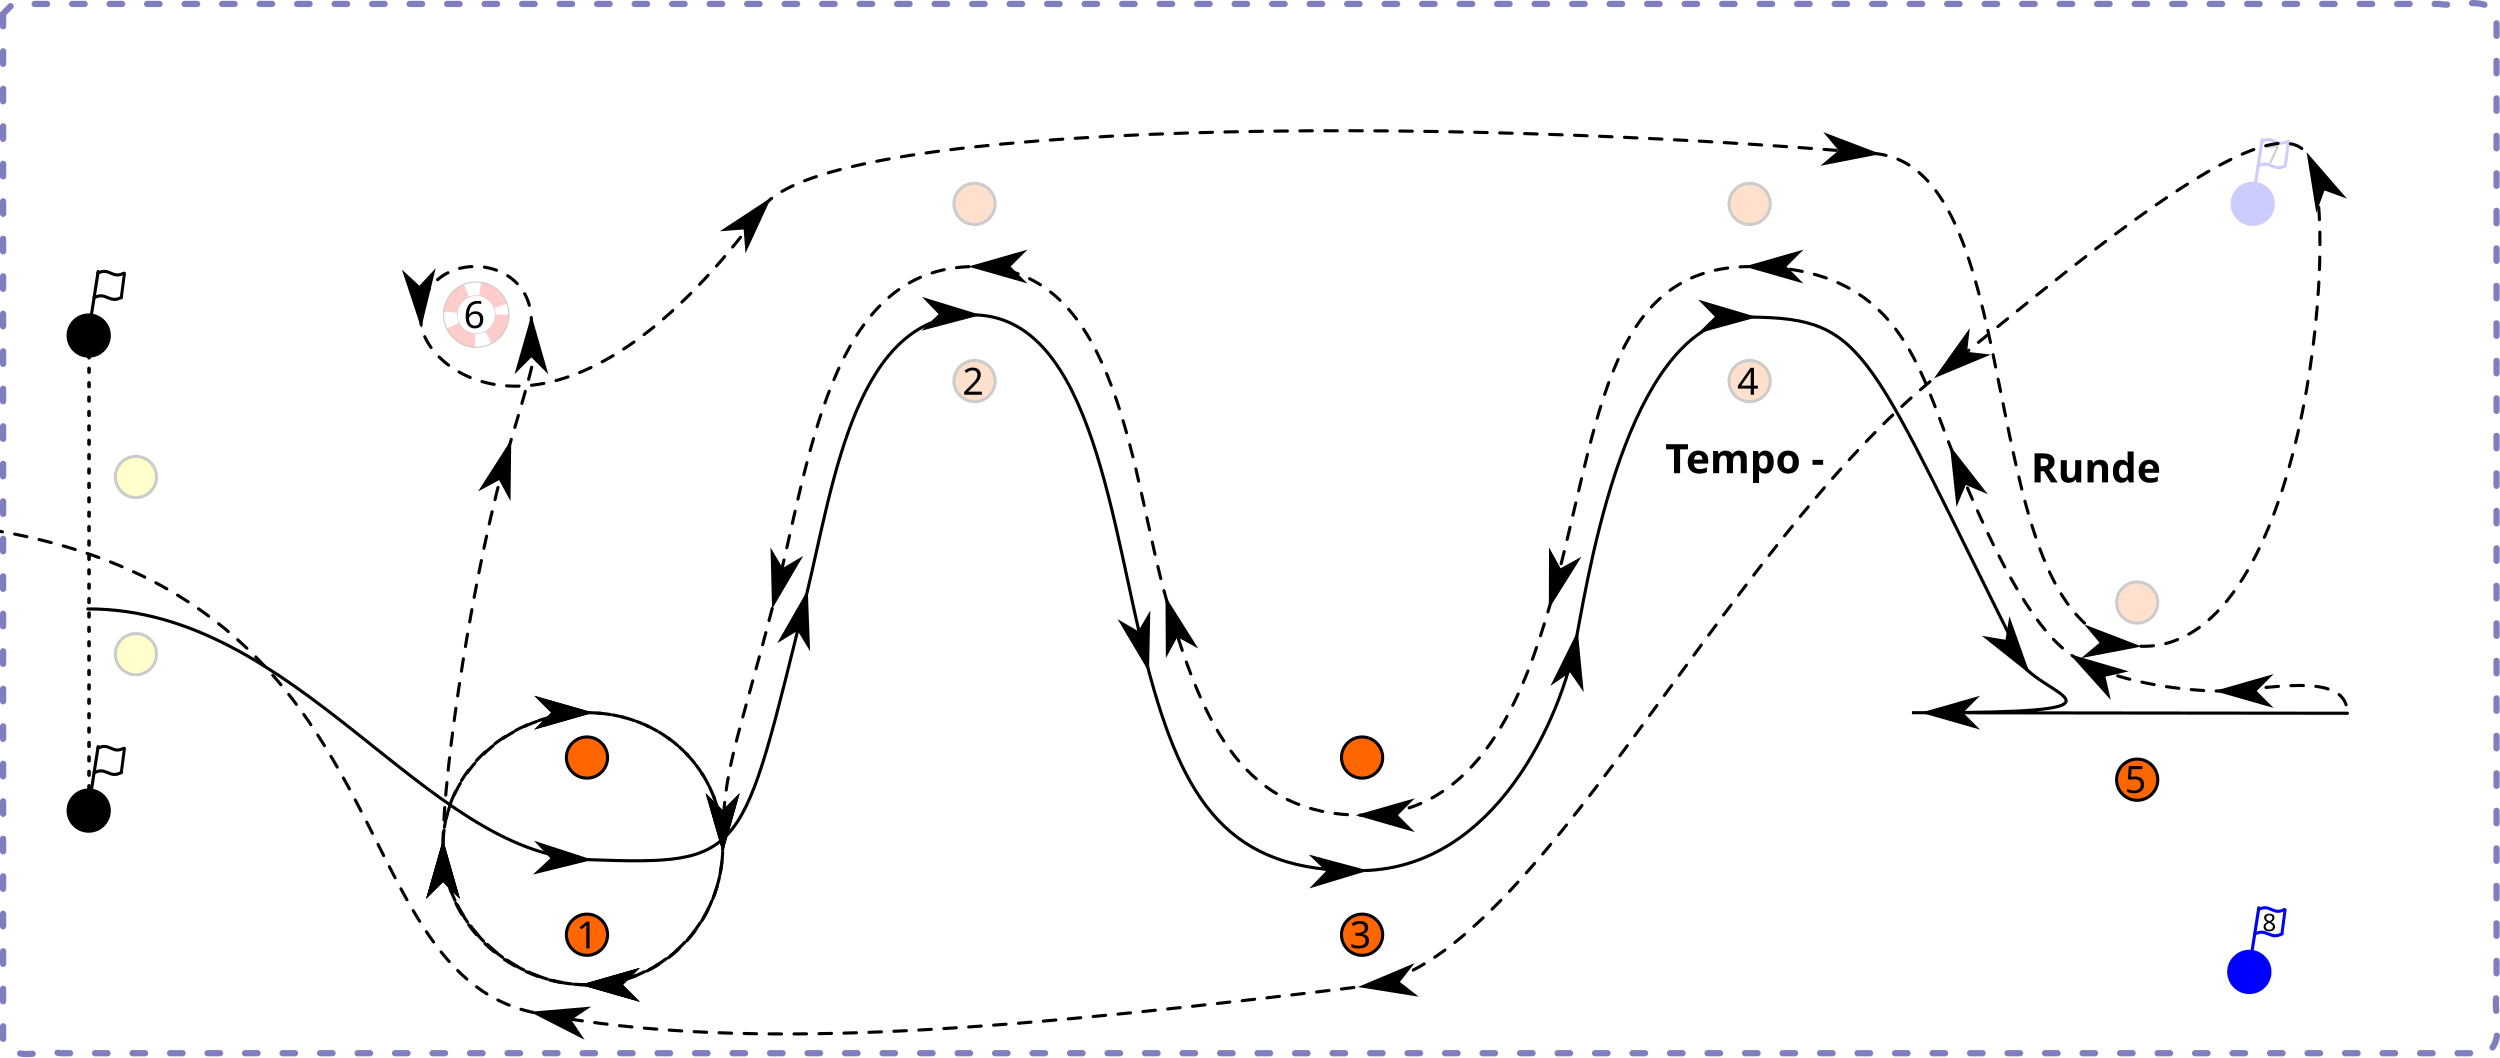
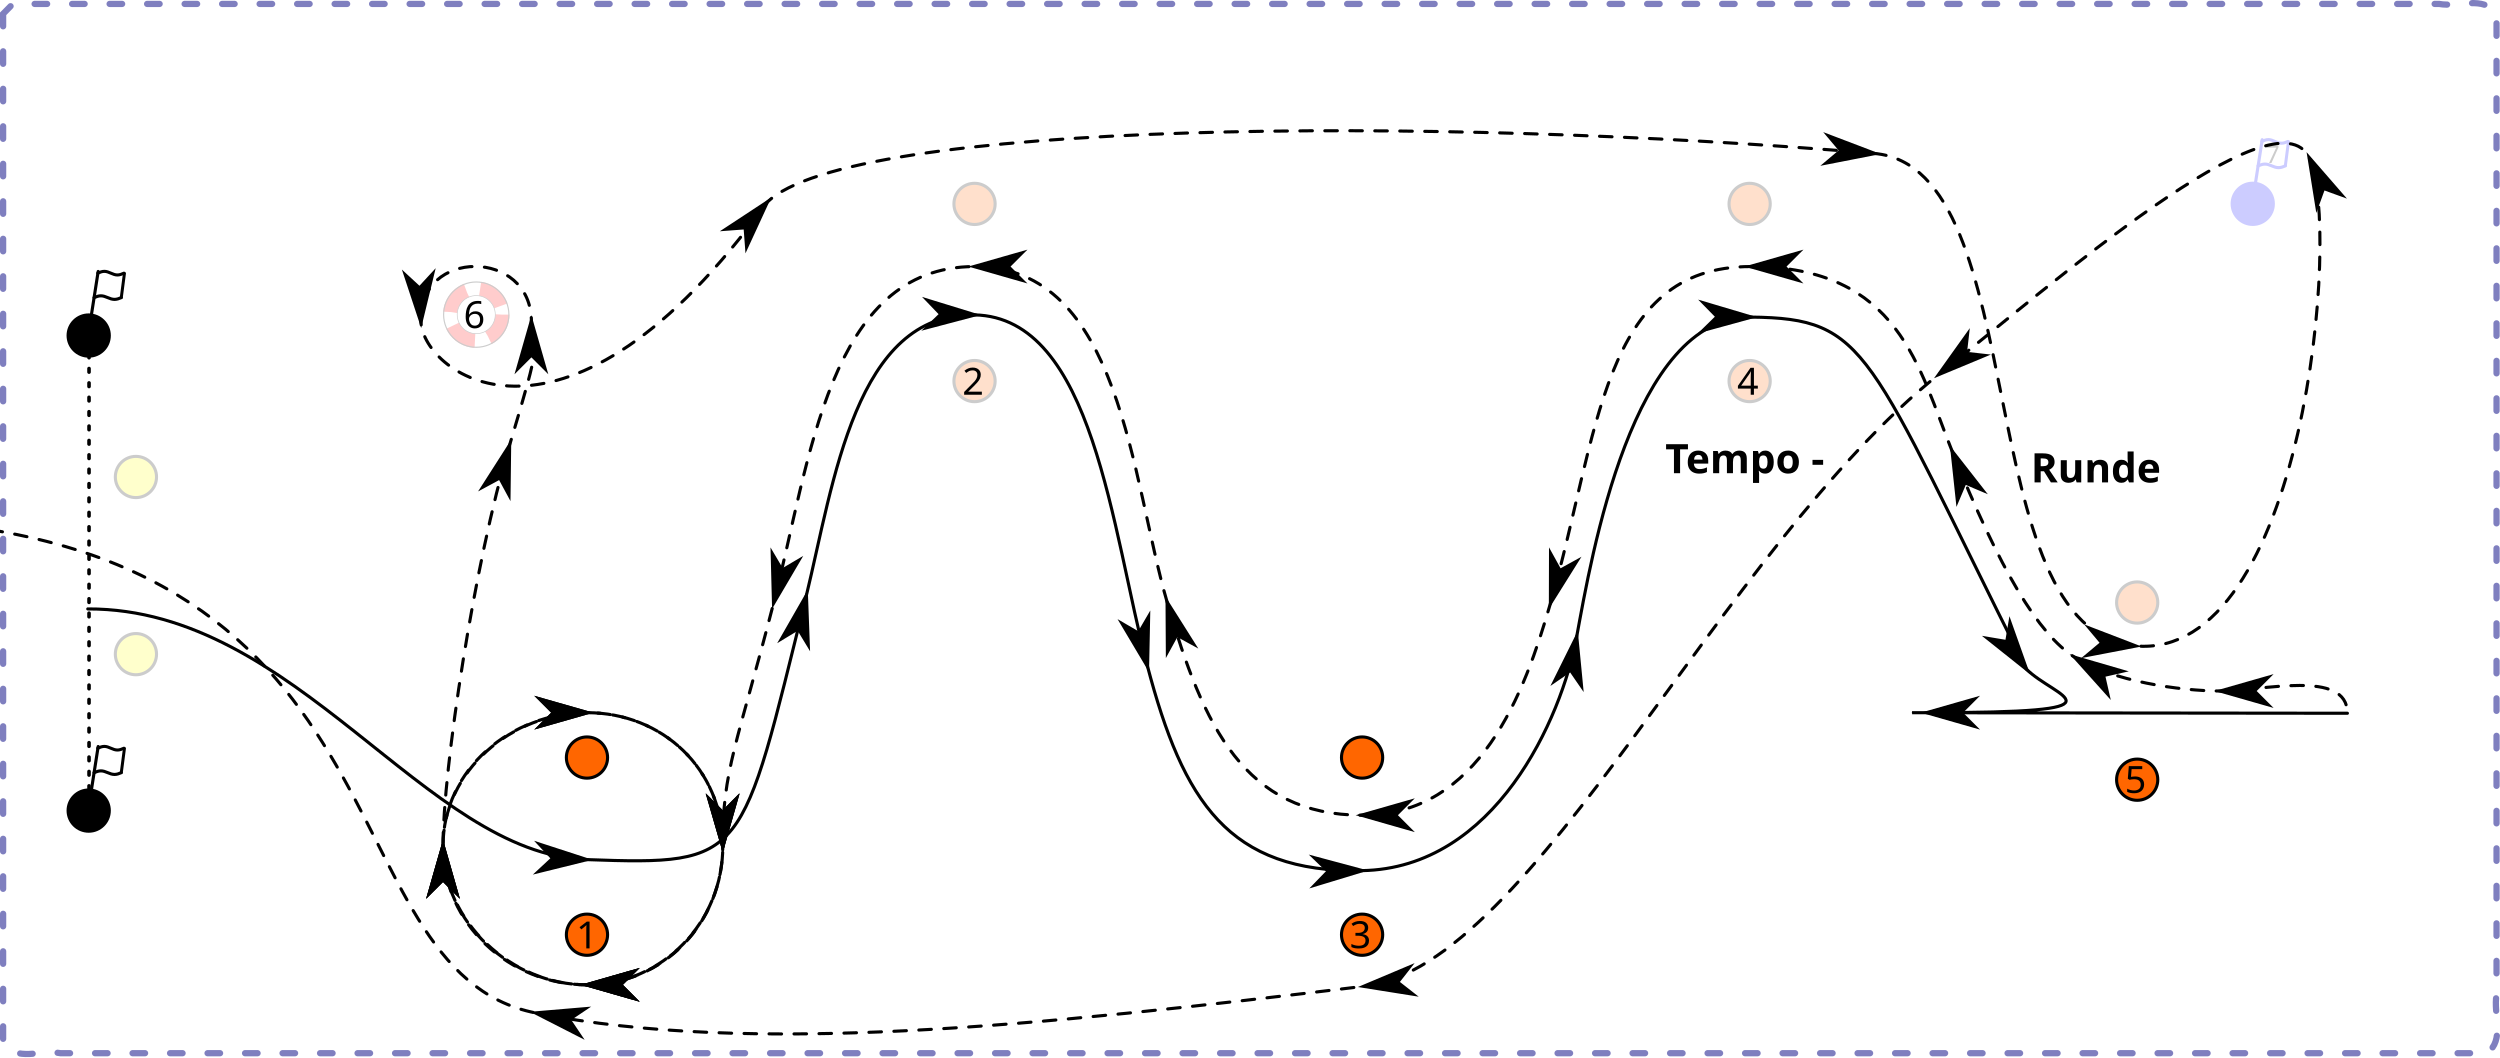
<svg xmlns="http://www.w3.org/2000/svg" version="1.0" id="svg3641" height="360.829" width="853.326" style="enable-background:new" xml:space="preserve">
  <defs id="arrows">
    <marker id="RazorWire" refX="0" refY="0" orient="auto" style="overflow:visible">
      <path id="path5527" style="fill:#34ff00;fill-opacity:1;fill-rule:evenodd;stroke:#34ff00;stroke-width:0.085pt;stroke-opacity:1" d="M 0.019,-0.632 V 0.595 L -6.621,2.568 H 9.113 L 2.979,0.595 V -0.632 L 9.166,-2.472 H -6.594 Z" />
    </marker>
    <marker orient="auto" refY="0" refX="0" id="Scissors" style="overflow:visible">
      <path id="schere" d="M 9.696,-3.847 C 8.661,-5.095 6.794,-5.052 5.4,-4.515 l -8.76,3.283 c -2.548,-1.394 -5.065,-0.995 -5.065,-1.673 0,-0.53 0.487,-0.414 0.414,-1.795 -0.07,-1.326 -1.454,-2.307 -2.763,-2.22 -1.309,-0.008 -2.666,0.995 -2.678,2.379 -0.098,1.393 1.074,2.688 2.461,2.779 1.624,0.242 4.499,-0.742 5.848,1.676 C -6.148,1.766 -7.931,1.771 -9.543,1.679 -10.882,1.602 -12.489,1.985 -13.128,3.301 c -0.617,1.261 -0.012,3.056 1.405,3.442 1.43,0.525 3.393,-0.138 3.733,-1.782 0.262,-1.267 -0.635,-1.862 -0.291,-2.322 0.26,-0.347 1.91,-0.146 4.85,-1.466 L 6.055,4.515 C 7.253,4.85 8.718,4.839 9.78,3.66 L -0.055,-0.057 Z M -9.832,-5.874 c 1.381,0.771 1.268,2.862 -0.167,3.268 -1.298,0.452 -2.956,-0.81 -2.542,-2.216 0.242,-1.154 1.764,-1.579 2.709,-1.052 z m 0.06,8.552 c 1.441,0.532 1.196,2.97 -0.269,3.298 -0.972,0.337 -2.361,-0.148 -2.459,-1.293 -0.189,-1.392 1.446,-2.65 2.728,-2.005 z" style="fill:#34ff00;fill-opacity:1;stroke:#34ff00;stroke-width:1.067;stroke-opacity:1" />
    </marker>
    <marker orient="auto" refY="0" refX="0" id="Legs" style="overflow:visible">
      <g id="g5494" transform="scale(-0.7)" style="fill:#34ff00;fill-opacity:1;stroke:#34ff00;stroke-opacity:1">
        <g id="g5496" transform="matrix(0,-1,-1,0,22.0892,22.73484)" style="fill:#34ff00;fill-opacity:1;stroke:#34ff00;stroke-opacity:1">
          <path id="path5498" d="m 22.636,22.054 c -7.371,5.036 -2.618,7.047 -6.23,14.339" style="fill:#34ff00;fill-opacity:1;fill-rule:evenodd;stroke:#34ff00;stroke-width:1.067pt;stroke-opacity:1" />
          <path id="path5500" d="m 22.825,21.918 c -1.451,8.904 3.772,9.355 4.805,14.747" style="fill:#34ff00;fill-opacity:1;fill-rule:evenodd;stroke:#34ff00;stroke-width:1.067pt;stroke-opacity:1" />
        </g>
        <path id="path5502" d="m -15.029,-7.181 -0.984,4.313 4.227,-1.305 z" style="fill:#34ff00;fill-opacity:1;fill-rule:evenodd;stroke:#34ff00;stroke-width:1.067pt;stroke-opacity:1" />
        <path id="path5504" d="m -16.23,4.861 1.999,3.946 2.418,-3.704 z" style="fill:#34ff00;fill-opacity:1;fill-rule:evenodd;stroke:#34ff00;stroke-width:1.067pt;stroke-opacity:1" />
      </g>
    </marker>
    <linearGradient id="linearGradient5477">
      <stop style="stop-color:#57e307;stop-opacity:1;" offset="0" id="stop5479" />
    </linearGradient>
    <marker style="overflow:visible" id="Arrow1Lend" refX="0" refY="0" orient="auto">
      <path style="fill-rule:evenodd;stroke:#000000;stroke-width:0.853pt;marker-start:none" d="M -10.667,0 -14.933,4.267 0,0 -14.933,-4.267 Z" id="path3104" />
    </marker>
    <marker style="overflow:visible" id="Arrow1Lstart" refX="0" refY="0" orient="auto">
      <path style="fill-rule:evenodd;stroke:#000000;stroke-width:0.853pt;marker-start:none" d="M 10.667,0 14.933,-4.267 0,0 14.933,4.267 Z" id="path3282" />
    </marker>
    <marker style="overflow:visible" id="Arrow1Lstart-7" refX="0" refY="0" orient="auto">
      <path style="fill-rule:evenodd;stroke:#000000;stroke-width:0.853pt;marker-start:none" d="M 10.667,0 14.933,-4.267 0,0 14.933,4.267 Z" id="path3282-4" />
    </marker>
    <marker style="overflow:visible" id="Arrow1Lend-6" refX="0" refY="0" orient="auto">
      <path style="fill-rule:evenodd;stroke:#000000;stroke-width:0.853pt;marker-start:none" d="M -10.667,0 -14.933,4.267 0,0 -14.933,-4.267 Z" id="path3104-0" />
    </marker>
  </defs>
  <g transform="translate(-215.4445,-435.3955)" style="display:inline" id="Parcours">
    <defs id="defs2076" />
    <g id="g1" />
    <g id="layer6" style="display:inline">
      <g transform="translate(18.94796,85.04597)" id="Zeitnahme" style="display:inline">
        <g id="g13156" transform="translate(-177.6378,-94.48819)">
          <path style="fill:#000000;fill-opacity:1;stroke:#000000;stroke-width:1.762" d="m 411.087,559.37 c 0,-3.685 -2.986,-6.678 -6.678,-6.678 -3.683,0 -6.678,2.987 -6.678,6.678 0,3.685 2.987,6.678 6.678,6.678 3.685,0 6.678,-2.987 6.678,-6.678 z" id="Zeit_oben" />
        </g>
        <g id="g13172" transform="translate(-177.6378,67.66194)">
          <path style="fill:#000000;fill-opacity:1;stroke:#000000;stroke-width:1.762" d="m 411.087,559.37 c 0,-3.685 -2.986,-6.678 -6.678,-6.678 -3.683,0 -6.678,2.987 -6.678,6.678 0,3.685 2.987,6.678 6.678,6.678 3.685,0 6.678,-2.987 6.678,-6.678 z" id="Zeit_unten" />
        </g>
        <path style="fill:none;stroke:#000000;stroke-width:1.228;stroke-linecap:round;stroke-linejoin:miter;stroke-miterlimit:4;stroke-dasharray:1.228, 3.684;stroke-dashoffset:0;stroke-opacity:1" d="m 226.886,466.315 c 0,23.379 0,46.759 0,70.138 0,19.991 0,67.885 0,87.271" id="path14169" />
      </g>
      <g transform="translate(113.4362,157.2769)" id="Tor1" style="display:inline;fill:#ff6600">
        <path style="fill:#ff6600;stroke:#000000;stroke-width:1.056" d="m 309.393,536.693 c 0,-3.883 -3.149,-7.032 -7.031,-7.032 -3.881,0 -7.031,3.148 -7.031,7.032 0,3.883 3.15,7.031 7.031,7.031 3.882,0 7.031,-3.147 7.031,-7.031 z" id="Tor1_innen" />
        <path style="fill:#ff6600;stroke:#000000;stroke-width:1.056" d="m 309.393,597.166 c 0,-3.883 -3.149,-7.032 -7.031,-7.032 -3.881,0 -7.031,3.148 -7.031,7.032 0,3.883 3.15,7.031 7.031,7.031 3.882,0 7.031,-3.147 7.031,-7.031 z" id="Tor1_aussen" />
      </g>
      <g transform="translate(226.8221,-31.69941)" id="Tor2" opacity="0.2" style="display:inline;fill:#ff6600">
        <path style="fill:#ff6600;stroke:#000000;stroke-width:1.056" d="m 328.291,536.693 c 0,-3.883 -3.149,-7.032 -7.031,-7.032 -3.881,0 -7.031,3.148 -7.031,7.032 0,3.883 3.15,7.031 7.031,7.031 3.882,0 7.031,-3.147 7.031,-7.031 z" id="Tor2_aussen" />
        <path style="fill:#ff6600;stroke:#000000;stroke-width:1.056" d="m 328.291,597.166 c 0,-3.883 -3.149,-7.032 -7.031,-7.032 -3.881,0 -7.031,3.148 -7.031,7.032 0,3.883 3.15,7.031 7.031,7.031 3.882,0 7.031,-3.147 7.031,-7.031 z" id="Tor2_innen" />
      </g>
      <g transform="translate(340.2078,157.2769)" id="Tor3" style="display:inline;fill:#ff6600">
        <path style="fill:#ff6600;stroke:#000000;stroke-width:1.056" d="m 347.189,536.693 c 0,-3.883 -3.149,-7.032 -7.031,-7.032 -3.881,0 -7.031,3.148 -7.031,7.032 0,3.883 3.15,7.031 7.031,7.031 3.882,0 7.031,-3.147 7.031,-7.031 z" id="Tor3_innen" />
        <path style="fill:#ff6600;stroke:#000000;stroke-width:1.056" d="m 347.189,597.166 c 0,-3.883 -3.149,-7.032 -7.031,-7.032 -3.881,0 -7.031,3.148 -7.031,7.032 0,3.883 3.15,7.031 7.031,7.031 3.882,0 7.031,-3.147 7.031,-7.031 z" id="Tor3_aussen" />
      </g>
      <g transform="translate(453.5935,-31.69941)" id="Tor4" opacity="0.2" style="display:inline;fill:#ff6600">
        <path style="fill:#ff6600;stroke:#000000;stroke-width:1.056" d="m 366.086,536.693 c 0,-3.883 -3.149,-7.032 -7.031,-7.032 -3.881,0 -7.031,3.148 -7.031,7.032 0,3.883 3.15,7.031 7.031,7.031 3.882,0 7.031,-3.147 7.031,-7.031 z" id="Tor4_aussen" />
        <path style="fill:#ff6600;stroke:#000000;stroke-width:1.056" d="m 366.086,597.166 c 0,-3.883 -3.149,-7.032 -7.031,-7.032 -3.881,0 -7.031,3.148 -7.031,7.032 0,3.883 3.15,7.031 7.031,7.031 3.882,0 7.031,-3.147 7.031,-7.031 z" id="Tor4_innen" />
      </g>
      <g transform="translate(566.9793,104.3635)" id="Tor5" style="display:inline;fill:#ff6600">
        <path style="fill:#ff6600;stroke:#000000;stroke-width:1.056" d="m 384.984,536.693 c 0,-3.883 -3.149,-7.032 -7.031,-7.032 -3.881,0 -7.031,3.148 -7.031,7.032 0,3.883 3.15,7.031 7.031,7.031 3.882,0 7.031,-3.147 7.031,-7.031 z" id="Tor5_oben" opacity="0.2" />
        <path style="fill:#ff6600;stroke:#000000;stroke-width:1.056" d="m 384.984,597.166 c 0,-3.883 -3.149,-7.032 -7.031,-7.032 -3.881,0 -7.031,3.148 -7.031,7.032 0,3.883 3.15,7.031 7.031,7.031 3.882,0 7.031,-3.147 7.031,-7.031 z" id="Tor5_unten" />
      </g>
      <g transform="translate(18.94796,138.3793)" id="Schikane" opacity="0.2" style="display:inline">
        <g style="fill:none" id="Ring">
          <ellipse id="path8826" style="fill:none;stroke:#ff0000;stroke-width:4.821;stroke-linecap:butt;stroke-linejoin:round;stroke-miterlimit:4;stroke-dasharray:9.643, 4.821;stroke-dashoffset:0;stroke-opacity:1" cx="359.055" cy="404.409" rx="8.928" ry="8.928" />
          <ellipse style="display:inline;fill:none;stroke:#000000;stroke-width:0.229;stroke-linecap:round;stroke-linejoin:round;stroke-miterlimit:4;stroke-dasharray:none;stroke-dashoffset:0;stroke-opacity:1" id="path3620" cx="359.055" cy="404.409" rx="6.5" ry="6.5" />
          <ellipse style="display:inline;fill:none;stroke:#000000;stroke-width:0.393;stroke-linecap:round;stroke-linejoin:round;stroke-miterlimit:4;stroke-dasharray:none;stroke-dashoffset:0;stroke-opacity:1" id="path2733" cx="359.055" cy="404.409" rx="11.142" ry="11.142" />
        </g>
      </g>
      <g transform="translate(-40.52031,61.51377)" id="StartZiel" opacity="0.2" style="display:inline">
        <path style="fill:#ffff00;stroke:#000000;stroke-width:1.056" d="m 309.393,536.693 c 0,-3.883 -3.149,-7.032 -7.031,-7.032 -3.881,0 -7.031,3.148 -7.031,7.032 0,3.883 3.15,7.031 7.031,7.031 3.882,0 7.031,-3.147 7.031,-7.031 z" id="StartZiel_oben" />
        <path style="fill:#ffff00;stroke:#000000;stroke-width:1.056" d="m 309.393,597.166 c 0,-3.883 -3.149,-7.032 -7.031,-7.032 -3.881,0 -7.031,3.148 -7.031,7.032 0,3.883 3.15,7.031 7.031,7.031 3.882,0 7.031,-3.147 7.031,-7.031 z" id="StartZiel_unten" />
      </g>
    </g>
  </g>
  <g transform="translate(-215.4445,-435.3955)" style="display:inline" id="ParcoursLabel">
    <defs id="defs2832" />
    <g id="g3113" style="display:inline">
      <text xml:space="preserve" style="font-style:normal;font-weight:normal;font-size:12.8px;line-height:0%;font-family:'Arial Black';display:inline;fill:#000000;fill-opacity:1;stroke:none;stroke-width:1.067" x="373.691" y="547.37" id="Nummer_Schikane">
        <tspan id="tspan3032" x="373.691" y="547.37" style="font-size:12.8px;line-height:1.25;stroke-width:1.067">6</tspan>
      </text>
      <text xml:space="preserve" style="font-style:normal;font-weight:normal;font-size:12.8px;line-height:0%;font-family:'Arial Black';display:inline;fill:#000000;fill-opacity:1;stroke:none;stroke-width:1.067" x="412.13" y="759.102" id="Nummer_Tor1">
        <tspan id="tspan3036" x="412.13" y="759.102" style="font-size:12.8px;line-height:1.25;stroke-width:1.067">1</tspan>
      </text>
      <text xml:space="preserve" style="font-style:normal;font-weight:normal;font-size:12.8px;line-height:0%;font-family:'Arial Black';display:inline;fill:#000000;fill-opacity:1;stroke:none;stroke-width:1.067" x="808.383" y="570.125" id="Nummer_Tor4">
        <tspan id="tspan3040" x="808.383" y="570.125" style="font-size:12.8px;line-height:1.25;stroke-width:1.067">4</tspan>
      </text>
      <text xml:space="preserve" style="font-style:normal;font-weight:normal;font-size:12.8px;line-height:0%;font-family:'Arial Black';display:inline;fill:#000000;fill-opacity:1;stroke:none;stroke-width:1.067" x="940.704" y="706.032" id="Nummer_Tor5">
        <tspan id="tspan3044" x="940.704" y="706.032" style="font-size:12.8px;line-height:1.25;stroke-width:1.067">5</tspan>
      </text>
      <text xml:space="preserve" style="font-style:normal;font-weight:normal;font-size:12.8px;line-height:0%;font-family:'Arial Black';display:inline;fill:#000000;fill-opacity:1;stroke:none;stroke-width:1.067" x="676.131" y="759.024" id="Nummer_Tor3">
        <tspan id="tspan3048" x="676.131" y="759.024" style="font-size:12.8px;line-height:1.25;stroke-width:1.067">3</tspan>
      </text>
      <g transform="translate(579.9631,-35.51099)" id="Speedboje_oben" opacity="0.2" style="display:inline">
        <path id="path3052" d="m 411.087,540.472 c 0,-3.685 -2.986,-6.678 -6.678,-6.678 -3.683,0 -6.678,2.987 -6.678,6.678 0,3.685 2.987,6.678 6.678,6.678 3.685,0 6.678,-2.987 6.678,-6.678 z" style="fill:#0000ff;fill-opacity:1;stroke:#0000ff;stroke-width:1.762" />
        <g style="stroke:#0000ff" id="g3062">
          <path id="path3054" d="m 407.511,519.18 c 0.372,-0.161 0.745,-0.325 1.117,-0.438 0.372,-0.114 0.744,-0.181 1.117,-0.181 0.372,0 0.744,0.063 1.117,0.181 0.372,0.113 0.744,0.273 1.116,0.438 0.369,0.16 0.745,0.321 1.117,0.434 0.369,0.114 0.745,0.181 1.117,0.181 0.368,0 0.745,-0.064 1.117,-0.181 0.368,-0.113 0.744,-0.274 1.117,-0.434" style="fill:none;stroke:#0000ff;stroke-width:1.052;stroke-linecap:round;stroke-linejoin:round" />
          <path id="path3056" d="m 407.643,518.601 -2.7,17.3 v 0.258 0" style="fill:none;stroke:#0000ff;stroke-width:1.067;stroke-linecap:round;stroke-linejoin:round" />
          <path id="path3058" d="m 406.246,527.522 c 0.384,-0.158 0.775,-0.317 1.163,-0.429 0.383,-0.113 0.775,-0.179 1.163,-0.179 0.383,0 0.774,0.062 1.163,0.179 0.387,0.112 0.774,0.271 1.163,0.429 0.387,0.159 0.774,0.317 1.162,0.433 0.388,0.109 0.775,0.175 1.163,0.175 0.388,0 0.775,-0.062 1.163,-0.175 0.387,-0.112 0.775,-0.271 1.163,-0.433" style="fill:none;stroke:#0000ff;stroke-width:1.067;stroke-linecap:round;stroke-linejoin:round" />
          <path id="path3060" d="m 416.604,519.31 -1.039,7.969 v 0.12 0" style="fill:none;stroke:#0000ff;stroke-width:1.024;stroke-linecap:round" />
        </g>
        <text xml:space="preserve" style="font-style:normal;font-weight:normal;font-size:12.8px;line-height:0%;font-family:'Arial Black';fill:#000000;fill-opacity:1;stroke:none;stroke-width:1.067" x="408.873" y="526.543" id="text3066">
          <tspan id="tspan3064" x="408.873" y="526.543" style="font-size:8.242px;line-height:1.25;stroke-width:1.067">7</tspan>
        </text>
      </g>
      <text xml:space="preserve" style="font-style:normal;font-weight:normal;font-size:12.8px;line-height:0%;font-family:'Arial Black';display:inline;fill:#000000;fill-opacity:1;stroke:none;stroke-width:1.067" x="543.926" y="570.125" id="Nummer_Tor2">
        <tspan id="tspan3088" x="543.926" y="570.125" style="font-size:12.8px;line-height:1.25;stroke-width:1.067">2</tspan>
      </text>
      <g id="Zeit_oben_Flagge">
        <path id="path3092" d="m 248.821,528.636 c 0.372,-0.161 0.745,-0.325 1.117,-0.438 0.372,-0.114 0.744,-0.181 1.117,-0.181 0.372,0 0.744,0.063 1.117,0.181 0.372,0.113 0.744,0.273 1.116,0.438 0.369,0.16 0.745,0.321 1.117,0.434 0.369,0.114 0.745,0.181 1.117,0.181 0.368,0 0.745,-0.064 1.117,-0.181 0.368,-0.113 0.744,-0.274 1.117,-0.434" style="display:inline;fill:none;stroke:#000000;stroke-width:1.052;stroke-linecap:round;stroke-linejoin:round" />
        <path id="path3094" d="m 248.953,528.057 -2.7,17.3 v 0.258 0" style="display:inline;fill:none;stroke:#000000;stroke-width:1.067;stroke-linecap:round;stroke-linejoin:round" />
        <path id="path3096" d="m 247.556,536.977 c 0.384,-0.158 0.775,-0.317 1.163,-0.429 0.383,-0.113 0.775,-0.179 1.163,-0.179 0.383,0 0.774,0.062 1.163,0.179 0.387,0.112 0.774,0.271 1.163,0.429 0.387,0.159 0.774,0.317 1.162,0.433 0.388,0.109 0.775,0.175 1.163,0.175 0.388,0 0.775,-0.062 1.163,-0.175 0.387,-0.112 0.775,-0.271 1.163,-0.433" style="display:inline;fill:none;stroke:#000000;stroke-width:1.067;stroke-linecap:round;stroke-linejoin:round" />
        <path id="path3098" d="m 257.914,528.766 -1.039,7.969 v 0.12 0" style="display:inline;fill:none;stroke:#000000;stroke-width:1.024;stroke-linecap:round" />
      </g>
      <g id="Zeit_unten_Flagge">
        <path id="path3102" d="m 248.821,690.786 c 0.372,-0.161 0.745,-0.325 1.117,-0.438 0.372,-0.114 0.744,-0.181 1.117,-0.181 0.372,0 0.744,0.063 1.117,0.181 0.372,0.113 0.744,0.273 1.116,0.438 0.369,0.16 0.745,0.321 1.117,0.434 0.369,0.114 0.745,0.181 1.117,0.181 0.368,0 0.745,-0.064 1.117,-0.181 0.368,-0.113 0.744,-0.274 1.117,-0.434" style="display:inline;fill:none;stroke:#000000;stroke-width:1.052;stroke-linecap:round;stroke-linejoin:round" />
        <path id="path3105" d="m 248.953,690.207 -2.7,17.3 v 0.258 0" style="display:inline;fill:none;stroke:#000000;stroke-width:1.067;stroke-linecap:round;stroke-linejoin:round" />
        <path id="path3107" d="m 247.556,699.127 c 0.384,-0.158 0.775,-0.317 1.163,-0.429 0.383,-0.113 0.775,-0.179 1.163,-0.179 0.383,0 0.774,0.062 1.163,0.179 0.387,0.112 0.774,0.271 1.163,0.429 0.387,0.159 0.774,0.317 1.162,0.433 0.388,0.109 0.775,0.175 1.163,0.175 0.388,0 0.775,-0.062 1.163,-0.175 0.387,-0.112 0.775,-0.271 1.163,-0.433" style="display:inline;fill:none;stroke:#000000;stroke-width:1.067;stroke-linecap:round;stroke-linejoin:round" />
        <path id="path3109" d="m 257.914,690.916 -1.039,7.969 v 0.12 0" style="display:inline;fill:none;stroke:#000000;stroke-width:1.024;stroke-linecap:round" />
      </g>
    </g>
  </g>
-   <g transform="translate(363.3543,-208.7303)" id="Speedboje_unten" style="display:inline;enable-background:new">
-     <path id="path2174" d="m 411.087,540.472 c 0,-3.685 -2.986,-6.678 -6.678,-6.678 -3.683,0 -6.678,2.987 -6.678,6.678 0,3.685 2.987,6.678 6.678,6.678 3.685,0 6.678,-2.987 6.678,-6.678 z" style="fill:#0000ff;fill-opacity:1;stroke:#0000ff;stroke-width:1.762" />
-     <g style="fill:none;stroke:#0000ff" id="g2184">
-       <path id="path2176" d="m 407.511,519.18 c 0.372,-0.161 0.745,-0.325 1.117,-0.438 0.372,-0.114 0.744,-0.181 1.117,-0.181 0.372,0 0.744,0.063 1.117,0.181 0.372,0.113 0.744,0.273 1.116,0.438 0.369,0.16 0.745,0.321 1.117,0.434 0.369,0.114 0.745,0.181 1.117,0.181 0.368,0 0.745,-0.064 1.117,-0.181 0.368,-0.113 0.744,-0.274 1.117,-0.434" style="fill:none;stroke:#0000ff;stroke-width:1.052;stroke-linecap:round;stroke-linejoin:round" />
-       <path id="path2178" d="m 407.643,518.601 -2.7,17.3 v 0.258 0" style="fill:none;stroke:#0000ff;stroke-width:1.067;stroke-linecap:round;stroke-linejoin:round" />
-       <path id="path2180" d="m 406.246,527.522 c 0.384,-0.158 0.775,-0.317 1.163,-0.429 0.383,-0.113 0.775,-0.179 1.163,-0.179 0.383,0 0.774,0.062 1.163,0.179 0.387,0.112 0.774,0.271 1.163,0.429 0.387,0.159 0.774,0.317 1.162,0.433 0.388,0.109 0.775,0.175 1.163,0.175 0.388,0 0.775,-0.062 1.163,-0.175 0.387,-0.112 0.775,-0.271 1.163,-0.433" style="fill:none;stroke:#0000ff;stroke-width:1.067;stroke-linecap:round;stroke-linejoin:round" />
-       <path id="path2182" d="m 416.604,519.31 -1.039,7.969 v 0.12 0" style="fill:none;stroke:#0000ff;stroke-width:1.024;stroke-linecap:round" />
-     </g>
-     <text xml:space="preserve" style="font-style:normal;font-weight:normal;font-size:12.8px;line-height:0%;font-family:'Arial Black';fill:#000000;fill-opacity:1;stroke:none;stroke-width:1.067" x="408.873" y="526.543" id="text2188">
-       <tspan id="tspan2186" x="408.873" y="526.543" style="font-size:8.242px;line-height:1.25;stroke-width:1.067">8</tspan>
-     </text>
-   </g>
  <g transform="translate(-215.4445,-435.3955)" style="display:inline" id="Klasse7_rc5">
    <path id="path3415" d="m 169.627,612.629 c 191.122,3.112 154.526,153.963 228.822,168.552 74.295,14.589 170.648,4.426 282.681,-9.151 57.817,-7.006 121.464,-149.389 196.184,-208.91 38.154,-30.393 115.197,-97.734 126.372,-73.792 11.176,23.942 -1.99,171.639 -59.421,166.542 -57.431,-5.097 -33.971,-163.372 -89.062,-168.092 -151.061,-12.944 -349.409,-11.197 -377.937,16.681 -68.294,94.744 -117.416,58.974 -118.153,40.691 -1.011,-25.058 37.712,-25.079 37.712,0 0,15.274 4.503,2.236 -7.509,42.396 -12.012,40.159 -22.661,110.333 -22.663,136.631 -0.002,25.87 23.429,47.369 49.146,47.369 25.717,0 46.349,-21 46.349,-47.333 0,-26.333 -20.632,-45.56 -46.349,-45.56 -25.717,0 -49.143,19.227 -49.143,45.525 0,26.298 23.427,47.369 49.143,47.369 25.717,0 46.511,-21.463 46.349,-47.369 -0.162,-25.905 4.927,-34.694 17.386,-83.061 12.459,-48.205 18.661,-114.738 68.614,-114.738 49.951,0 53.378,72.457 65.733,114.738 12.355,42.281 26.346,72.534 66.486,72.534 40.14,0 55.394,-41.478 64.356,-72.534 16.463,-57.048 17.376,-114.738 68.292,-114.738 50.916,0 57.354,34.881 68.821,63.194 16.312,40.274 29.187,62.268 41.921,70.278 12.734,8.01 35.576,11.412 49.734,11.412 13.99,0 43.19,-7.596 43.19,7.587" style="display:inline;fill:none;stroke:#000000;stroke-width:1.066;stroke-linecap:round;stroke-linejoin:round;stroke-miterlimit:4;stroke-dasharray:4.263, 4.263;stroke-dashoffset:0;stroke-opacity:1;marker-start:none;marker-mid:url(#Arrow1Lstart);marker-end:none" />
    <path id="path3417" d="m 1016.681,678.851 c 0,0 -181.32,-0.198 -143.404,-0.198 71.653,0 43.372,-5.128 33.803,-14.92 -54.824,-109.218 -53.653,-119.673 -94.066,-120.105 -40.413,-0.433 -54.324,81.519 -59.43,109.238 -5.106,27.719 -27.807,78.951 -73.317,79.705 -45.51,0.754 -60.986,-23.578 -73.189,-69.9 -12.203,-46.322 -18.343,-118.973 -59.026,-119.797 -40.683,-0.824 -47.992,57.187 -57.414,95.945 -22.459,90.358 -20.057,91.969 -75.111,89.98 -55.054,-1.989 -98.673,-85.73 -170.121,-85.558" style="display:inline;fill:none;stroke:#000000;stroke-width:1.067;stroke-linecap:round;stroke-linejoin:round;stroke-miterlimit:4;stroke-dashoffset:0;stroke-opacity:1;marker-start:none;marker-mid:url(#Arrow1Lstart);marker-end:none" />
    <path id="path3419" d="m 462.148,724.213 c 0,-26.333 -20.632,-45.56 -46.349,-45.56 -25.717,0 -49.143,19.827 -49.143,45.56 0,26.47 22.661,47.333 49.143,47.333 26.47,0 46.349,-21.463 46.349,-47.333 z" style="display:inline;fill:none;stroke:#000000;stroke-width:1.067;stroke-linecap:round;stroke-linejoin:round;stroke-miterlimit:4;stroke-dasharray:4.267, 4.267;stroke-dashoffset:3.8;stroke-opacity:1;marker-start:none;marker-mid:url(#Arrow1Lstart);marker-end:none" />
    <text id="text3421" y="876.114" x="243.389" style="font-style:normal;font-weight:normal;font-size:12.8px;line-height:0%;font-family:Verdana;display:inline;fill:#e6e6e6;fill-opacity:1;stroke:none;stroke-width:1.067" xml:space="preserve">
      <tspan id="tspan3423" y="876.114" x="243.389" style="font-size:19.2px;line-height:1.25;stroke-width:1.067">Ablegen - Startlinie - in den Parcours, d.h. außen um die Tore 1 - 2 - 3 - 4 -</tspan>
      <tspan id="tspan3425" y="900.114" x="243.389" style="font-size:19.2px;line-height:1.25;stroke-width:1.067">rückwärts durch das Tor 5 - vorwärts wieder in den Parcours, d.h. durch die Tore</tspan>
      <tspan id="tspan3427" y="924.114" x="243.389" style="font-size:19.2px;line-height:1.25;stroke-width:1.067">4 - 3 - 2 - schnelle Umkreisung des Tores 1 (das Tor 1 bleibt an der Steuerbordseite!) -</tspan>
      <tspan id="tspan3429" y="948.114" x="243.389" style="font-size:19.2px;line-height:1.25;stroke-width:1.067">Schikane an der Tonne 6 - Temporunde: <tspan id="tspan3431" style="font-weight:bold;font-size:19.2px;fill:#e6e6e6;stroke-width:1.067">außen</tspan> an den Toren 2 und 4, um die</tspan>
      <tspan id="tspan3433" y="972.114" x="243.389" style="font-size:19.2px;line-height:1.25;stroke-width:1.067">Tonne 7, <tspan id="tspan3435" style="font-weight:bold;font-size:19.2px;fill:#e6e6e6;stroke-width:1.067">innen</tspan> an den Toren 4 und 2 vorbei - Ziellinie - anlegen.</tspan>
    </text>
    <g transform="translate(18.94796,138.3793)" id="g3437">
      <text xml:space="preserve" style="font-style:normal;font-weight:bold;font-size:12.8px;line-height:0%;font-family:Verdana;fill:#000000;fill-opacity:1;stroke:none;stroke-width:1.067" x="764.899" y="458.537" id="text3439">
        <tspan id="tspan3441" x="764.899" y="458.537" style="font-size:13.867px;line-height:1.25;stroke-width:1.067">Tempo -</tspan>
      </text>
      <text xml:space="preserve" style="font-style:normal;font-weight:bold;font-size:12.8px;line-height:0%;font-family:Verdana;fill:#000000;fill-opacity:1;stroke:none;stroke-width:1.067" x="889.699" y="461.668" id="text3443">
        <tspan id="tspan3445" x="889.699" y="461.668" style="font-size:13.867px;line-height:1.25;stroke-width:1.067">Runde</tspan>
      </text>
    </g>
    <text id="text3447" y="328.002" x="595.582" style="font-style:normal;font-weight:normal;font-size:12.8px;line-height:0%;font-family:Verdana;text-align:center;text-anchor:middle;display:inline;fill:#000000;fill-opacity:1;stroke:none;stroke-width:1.067" xml:space="preserve">
      <tspan style="font-weight:bold;font-size:38.4px;line-height:1.25;text-align:center;text-anchor:middle;stroke-width:1.067" y="328.002" x="595.582" id="tspan3449">DMYV-Jugend</tspan>
      <tspan id="tspan3451" style="font-weight:bold;font-size:38.4px;line-height:1.25;text-align:center;text-anchor:middle;stroke-width:1.067" y="376.002" x="595.582">Motorboot-Slalom</tspan>
      <tspan id="tspan3455" style="font-weight:bold;font-size:38.4px;line-height:1.25;text-align:center;text-anchor:middle;stroke-width:1.067" y="424.002" x="595.582">Klasse 7 rc5</tspan>
    </text>
  </g>
  <g id="Export_Area" style="display:inline;opacity:1" transform="translate(-180.8124,-194.4877)">
    <path style="display:inline;opacity:0.5;fill:none;fill-opacity:1;fill-rule:nonzero;stroke:#000080;stroke-width:2.133;stroke-linecap:round;stroke-linejoin:miter;stroke-miterlimit:4;stroke-dasharray:4.267, 8.533;stroke-dashoffset:0;stroke-opacity:1" d="m 181.879,199.201 c 0,117.134 0,234.268 0,351.402 4.38,6.419 13.104,2.145 19.592,3.374 276.059,0 552.117,0 828.176,0 6.295,-4.466 2.103,-13.361 3.309,-19.977 0,-111.6 0,-223.2 0,-334.8 -4.38,-6.419 -13.104,-2.145 -19.592,-3.374 -276.059,0 -552.117,0 -828.176,0 -1.103,1.125 -2.206,2.25 -3.309,3.374 z" id="rect4816" />
    <g id="g2" />
    <g id="g3" />
  </g>
</svg>
